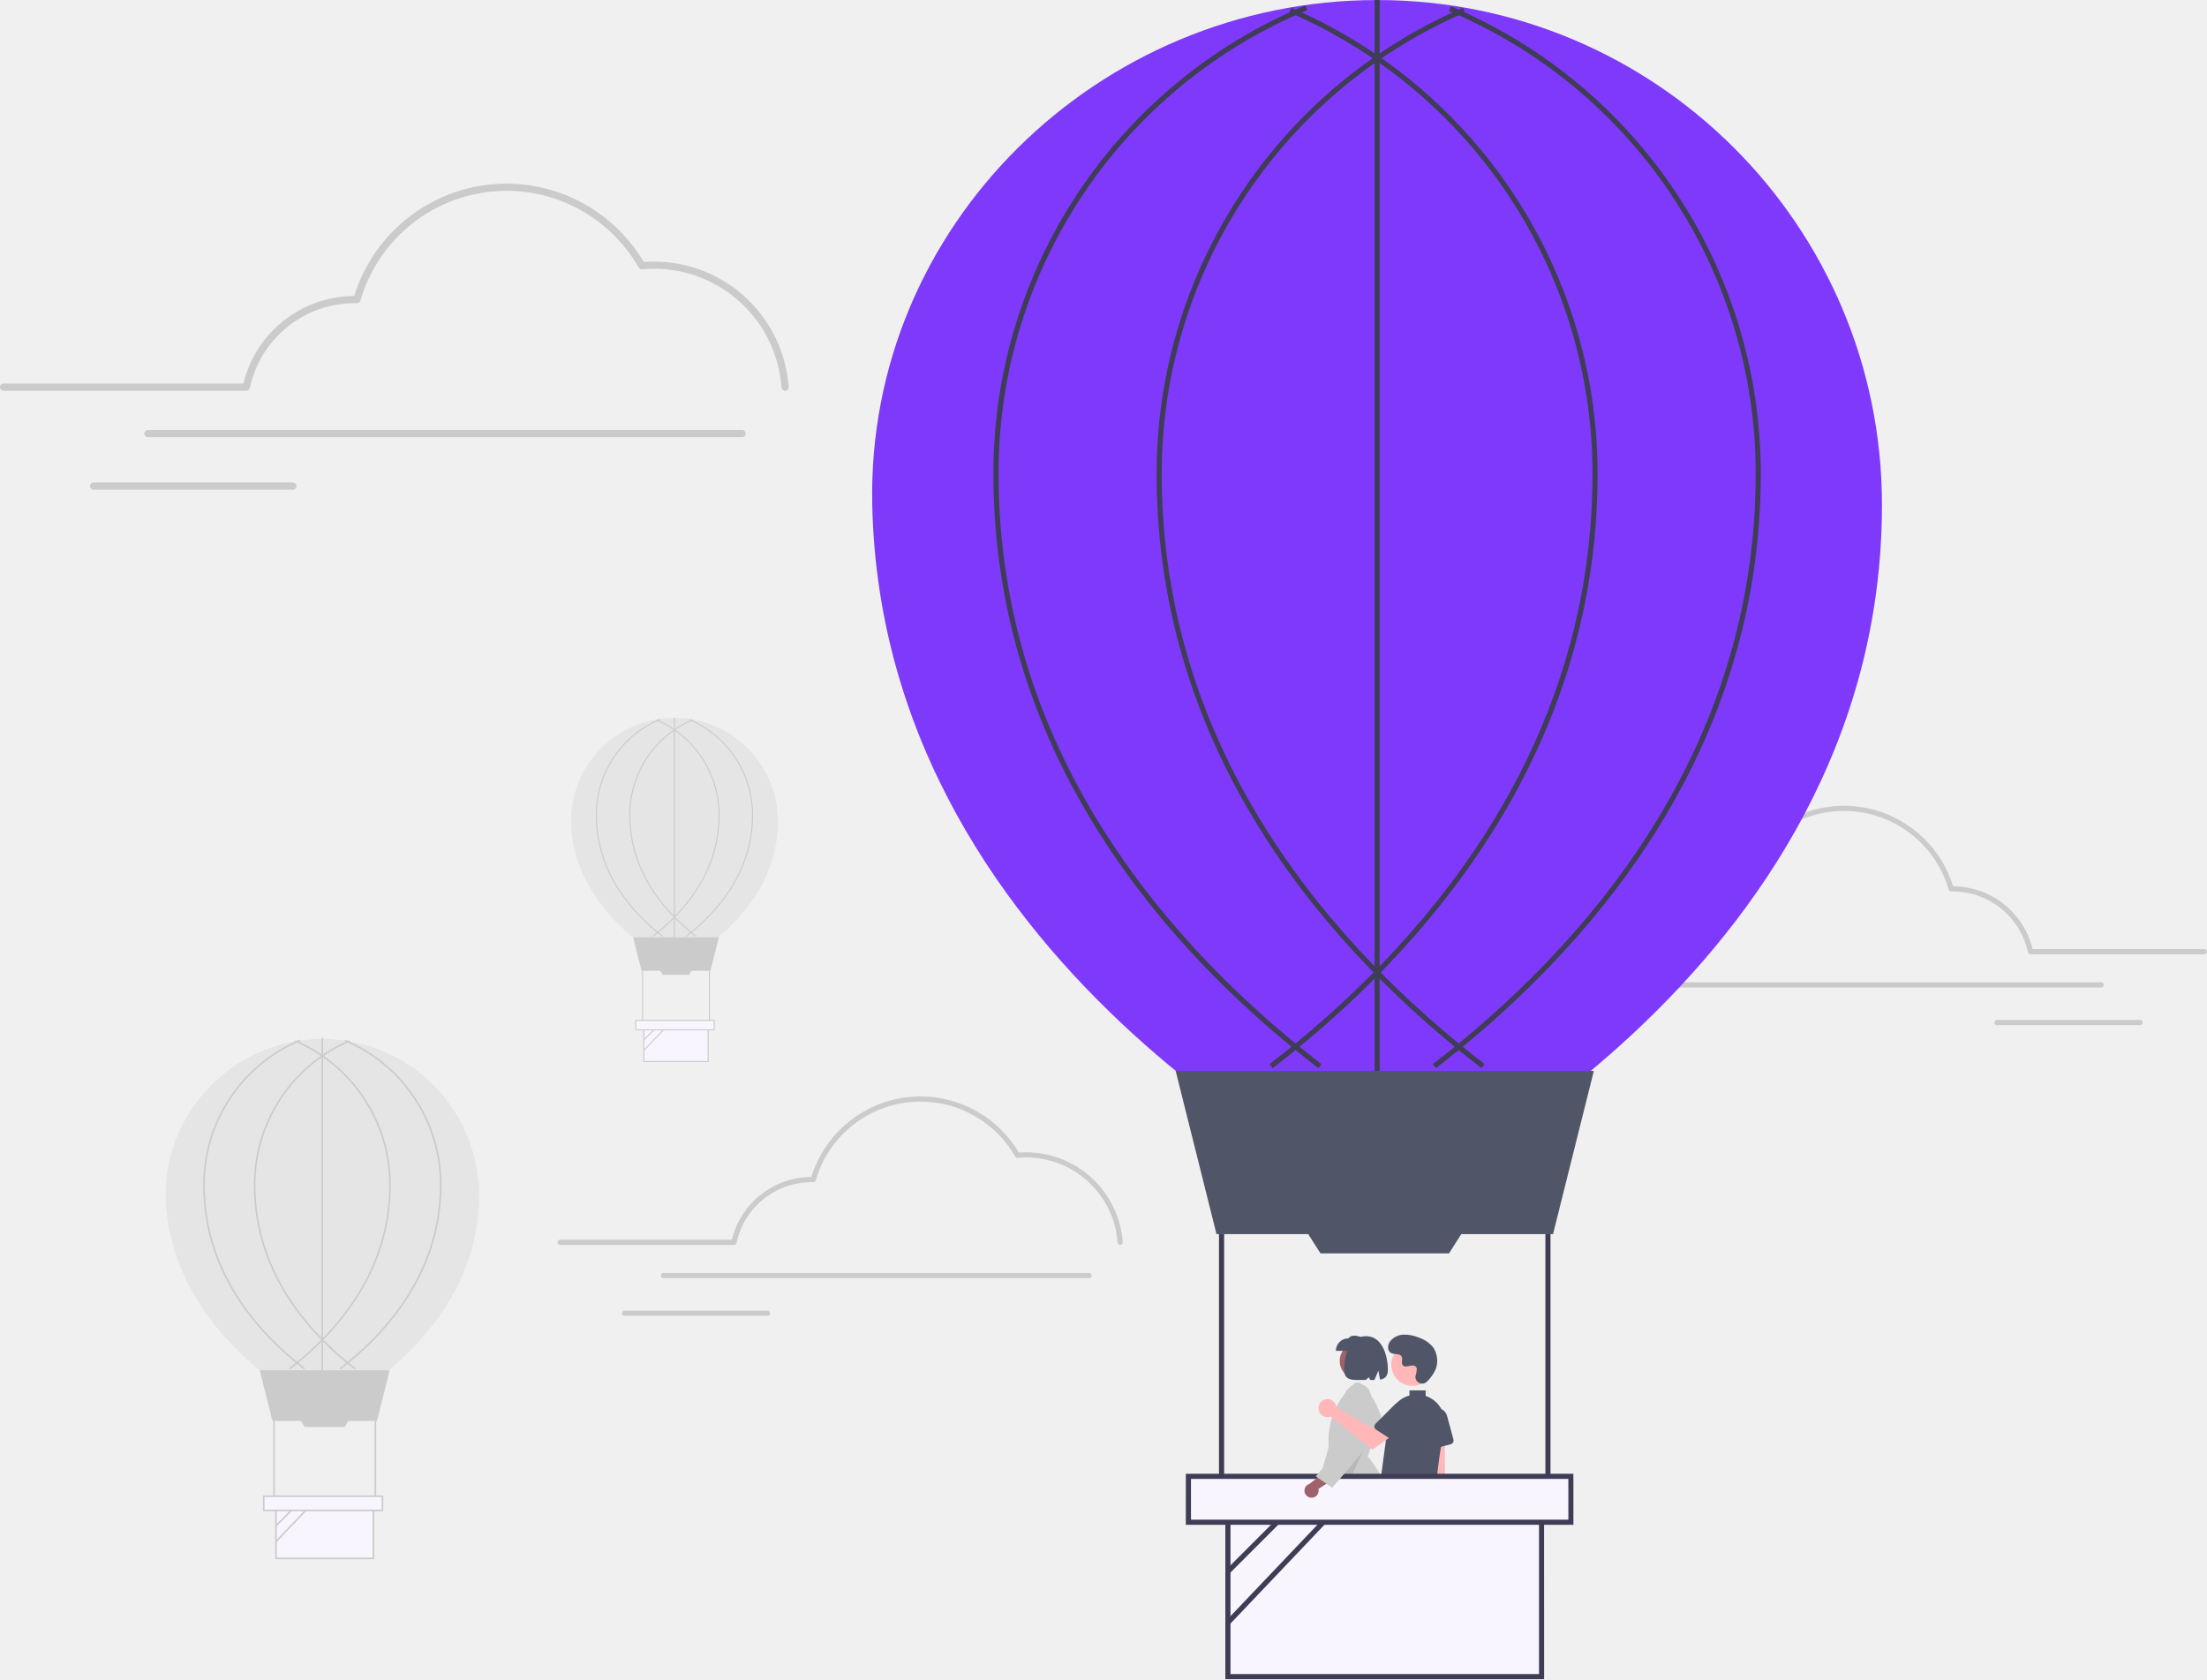
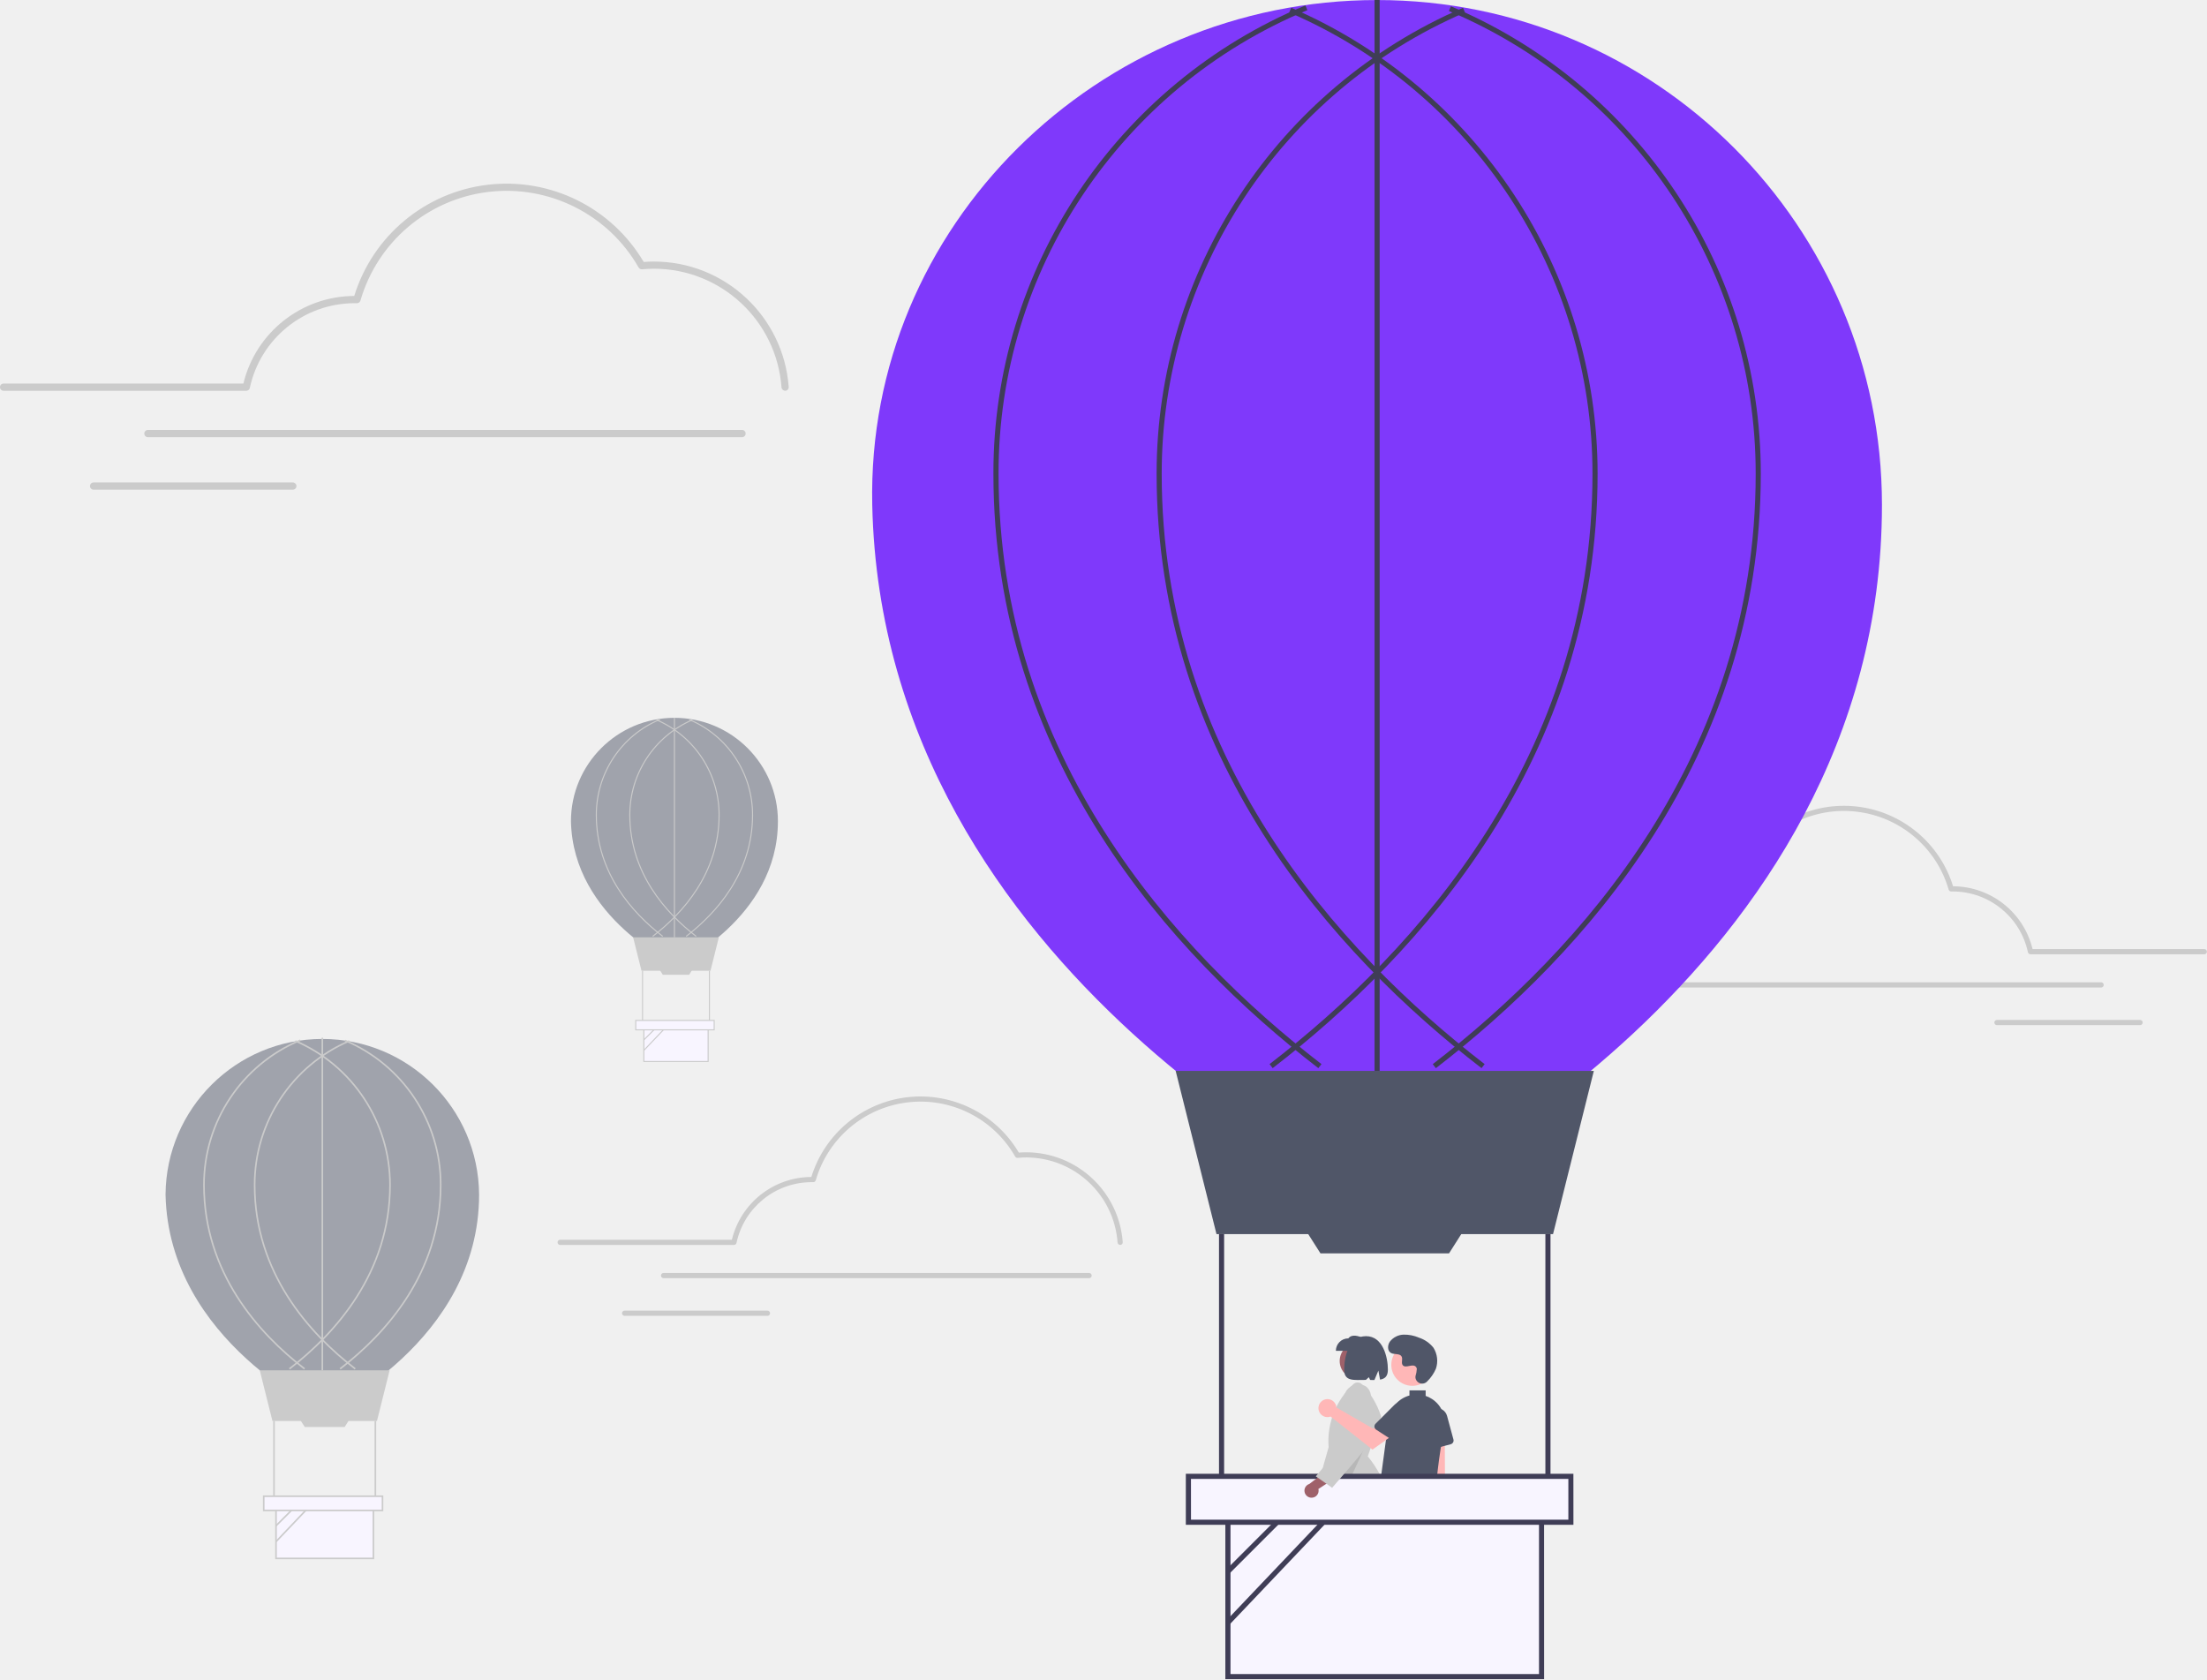
<svg xmlns="http://www.w3.org/2000/svg" width="245.267" height="186.606" viewBox="0 0 245.267 186.606">
  <g transform="translate(0 0)">
    <path d="M254.464,215.743a.4.4,0,0,1-.4-.374,14.228,14.228,0,0,0-14.151-13.184c-.429,0-.88.022-1.34.065a.4.4,0,0,1-.387-.2,16.906,16.906,0,0,0-30.916,3.677.4.4,0,0,1-.4.29l-.107,0c-.056,0-.111,0-.167,0a11.923,11.923,0,0,0-11.619,9.414.4.4,0,0,1-.394.32h-26.97a.4.4,0,0,1,0-.805h26.648a12.736,12.736,0,0,1,12.321-9.734,17.711,17.711,0,0,1,32.169-3.778c.4-.031.784-.046,1.158-.046a15.036,15.036,0,0,1,14.954,13.932.4.4,0,0,1-.373.43Z" transform="translate(-167.214 -172.323)" fill="#cbcbcb" />
    <path d="M290.232,290.14H224.21a.4.4,0,1,1,0-.805h66.022a.4.4,0,0,1,0,.805Z" transform="translate(-207.771 -241.558)" fill="#cbcbcb" />
    <path d="M225.04,310.741H202.9a.4.4,0,0,1,0-.805H225.04a.4.4,0,0,1,0,.805Z" transform="translate(-192.499 -256.322)" fill="#cbcbcb" />
-     <path d="M266.977,545.148c0,16.367-17.159,24.2-17.159,24.2s-17.335-7.831-17.687-24.2a17.423,17.423,0,0,1,34.845,0Z" transform="translate(-213.734 -412.399)" fill="#e5e5e5" />
+     <path d="M266.977,545.148c0,16.367-17.159,24.2-17.159,24.2s-17.335-7.831-17.687-24.2a17.423,17.423,0,0,1,34.845,0Z" transform="translate(-213.734 -412.399)" fill="rgba(80,86,104,0.5)" />
    <path d="M114.905,543.057H103.29l-1.408-5.632h14.431Z" transform="translate(-73.013 -385.142)" fill="#cbcbcb" />
    <rect width="10.823" height="5.64" transform="translate(30.673 167.546)" fill="#f8f5ff" />
    <path d="M286.15,717.518h-11V711.7h11Zm-10.823-.176h10.647v-5.464H275.327Z" transform="translate(-244.566 -544.244)" fill="#cbcbcb" />
    <path d="M122.666,557.619h-4.437l-.509-.8h5.455Z" transform="translate(-84.363 -399.04)" fill="#cbcbcb" />
    <rect width="0.176" height="8.623" transform="translate(30.365 157.915)" fill="#cbcbcb" />
    <rect width="0.176" height="8.623" transform="translate(41.628 157.915)" fill="#cbcbcb" />
    <path d="M300.513,565.136l-.107-.139c5.084-3.921,11.145-10.637,11.145-20.371a17.311,17.311,0,0,0-10.587-15.972l.069-.162a17.486,17.486,0,0,1,10.695,16.134C311.726,554.431,305.629,561.192,300.513,565.136Z" transform="translate(-262.665 -412.948)" fill="#cbcbcb" />
    <path d="M280.639,565.268l-.107-.139c5.084-3.921,11.145-10.637,11.145-20.371a17.331,17.331,0,0,0-10.467-15.921l.07-.162a17.507,17.507,0,0,1,10.573,16.083C291.852,554.562,285.754,561.323,280.639,565.268Z" transform="translate(-248.422 -413.079)" fill="#cbcbcb" />
    <path d="M277.986,565.268c-5.115-3.945-11.213-10.705-11.213-20.51a17.507,17.507,0,0,1,10.573-16.082l.07.162a17.331,17.331,0,0,0-10.467,15.921c0,9.733,6.06,16.45,11.145,20.371Z" transform="translate(-238.562 -413.08)" fill="#cbcbcb" />
    <path d="M258.112,565.061C253,561.116,246.9,554.355,246.9,544.551a17.474,17.474,0,0,1,10.766-16.164l.068.162a17.3,17.3,0,0,0-10.658,16c0,9.733,6.06,16.45,11.145,20.371Z" transform="translate(-224.32 -412.872)" fill="#cbcbcb" />
    <rect width="0.176" height="36.957" transform="translate(35.732 115.327)" fill="#cbcbcb" />
    <line y1="3.227" x2="3.227" transform="translate(30.673 166.329)" fill="#fff" />
    <rect width="4.564" height="0.176" transform="translate(30.611 169.495) rotate(-45)" fill="#cbcbcb" />
    <line y1="5.045" x2="4.798" transform="translate(30.673 166.274)" fill="#fff" />
    <rect width="6.962" height="0.176" transform="translate(30.61 171.259) rotate(-46.444)" fill="#cbcbcb" />
    <rect width="13.199" height="1.584" transform="translate(29.309 166.274)" fill="#f8f5ff" />
    <path d="M283.713,708.975H270.338v-1.76h13.375Zm-13.2-.176h13.023v-1.408H270.514Z" transform="translate(-241.117 -541.029)" fill="#cbcbcb" />
-     <path d="M414.13,413.747c0,10.8-11.325,15.972-11.325,15.972s-11.442-5.169-11.674-15.972a11.5,11.5,0,1,1,23,0Z" transform="translate(-327.68 -322.476)" fill="#e5e5e5" />
+     <path d="M414.13,413.747c0,10.8-11.325,15.972-11.325,15.972s-11.442-5.169-11.674-15.972a11.5,11.5,0,1,1,23,0Z" transform="translate(-327.68 -322.476)" fill="rgba(80,86,104,0.5)" />
    <path d="M256.911,371.325h-7.667l-.929-3.717h9.525Z" transform="translate(-177.953 -263.444)" fill="#cbcbcb" />
    <rect width="7.144" height="3.723" transform="translate(71.553 114.238)" fill="#f8f5ff" />
    <path d="M426.785,527.519h-7.26V523.68h7.26Zm-7.144-.116h7.028V523.8h-7.028Z" transform="translate(-348.031 -409.5)" fill="#cbcbcb" />
    <path d="M262.033,380.937H259.1l-.336-.528h3.6Z" transform="translate(-185.444 -272.617)" fill="#cbcbcb" />
    <rect width="0.116" height="5.692" transform="translate(71.349 107.882)" fill="#cbcbcb" />
    <rect width="0.116" height="5.692" transform="translate(78.783 107.882)" fill="#cbcbcb" />
    <path d="M436.266,426.94l-.071-.092c3.356-2.588,7.356-7.021,7.356-13.445a11.426,11.426,0,0,0-6.988-10.542l.045-.107a11.542,11.542,0,0,1,7.059,10.649C443.667,419.874,439.642,424.336,436.266,426.94Z" transform="translate(-359.977 -322.838)" fill="#cbcbcb" />
    <path d="M423.148,427.028l-.071-.092c3.356-2.588,7.356-7.021,7.356-13.446a11.439,11.439,0,0,0-6.908-10.508l.046-.107a11.555,11.555,0,0,1,6.979,10.615C430.549,419.961,426.524,424.424,423.148,427.028Z" transform="translate(-350.576 -322.926)" fill="#cbcbcb" />
    <path d="M421.4,427.027c-3.376-2.6-7.4-7.066-7.4-13.537a11.555,11.555,0,0,1,6.979-10.615l.046.107a11.439,11.439,0,0,0-6.909,10.508c0,6.424,4,10.858,7.356,13.445Z" transform="translate(-344.068 -322.925)" fill="#cbcbcb" />
    <path d="M408.279,426.89c-3.376-2.6-7.4-7.066-7.4-13.537a11.534,11.534,0,0,1,7.106-10.669l.045.107a11.418,11.418,0,0,0-7.035,10.562c0,6.424,4,10.858,7.356,13.445Z" transform="translate(-334.667 -322.788)" fill="#cbcbcb" />
    <rect width="0.116" height="24.393" transform="translate(74.892 79.771)" fill="#cbcbcb" />
    <line y1="2.13" x2="2.13" transform="translate(71.553 113.435)" fill="#fff" />
    <rect width="3.012" height="0.116" transform="translate(71.512 115.524) rotate(-45)" fill="#cbcbcb" />
    <line y1="3.33" x2="3.167" transform="translate(71.553 113.399)" fill="#fff" />
    <rect width="4.595" height="0.116" transform="translate(71.511 116.689) rotate(-46.444)" fill="#cbcbcb" />
    <rect width="8.712" height="1.045" transform="translate(70.652 113.399)" fill="#f8f5ff" />
    <path d="M425.176,521.88h-8.828v-1.162h8.828Zm-8.712-.116h8.6v-.929h-8.6Z" transform="translate(-345.754 -407.378)" fill="#cbcbcb" />
    <path d="M811.345,453.224a.289.289,0,0,0,.288-.268,10.2,10.2,0,0,1,10.143-9.45c.308,0,.631.016.961.047a.289.289,0,0,0,.277-.144,12.118,12.118,0,0,1,22.16,2.636.287.287,0,0,0,.284.208l.077,0,.12,0a8.546,8.546,0,0,1,8.328,6.748.289.289,0,0,0,.282.229H873.6a.289.289,0,0,0,0-.577H854.5a9.129,9.129,0,0,0-8.832-6.977,12.695,12.695,0,0,0-23.058-2.708c-.284-.022-.562-.033-.83-.033a10.777,10.777,0,0,0-10.719,9.987.289.289,0,0,0,.268.308Z" transform="translate(-628.618 -347.184)" fill="#cbcbcb" />
    <path d="M823.462,506.55h47.324a.289.289,0,1,0,0-.577H823.462a.289.289,0,0,0,0,.577Z" transform="translate(-637.302 -396.81)" fill="#cbcbcb" />
    <path d="M949.738,521.317h15.871a.289.289,0,1,0,0-.577H949.738a.289.289,0,1,0,0,.577Z" transform="translate(-727.797 -407.393)" fill="#cbcbcb" />
    <path d="M519.446,638.5h-.95l-.452-3.664h1.4Z" transform="translate(-371.252 -454.952)" fill="#9f616a" />
    <path d="M683.315,768.63h-3.062v-.039a1.193,1.193,0,0,1,1.192-1.192h1.871Z" transform="translate(-534.879 -584.159)" fill="#2f2e41" />
    <path d="M558.408,633.473l-.814.489-2.274-2.908,1.2-.722Z" transform="translate(-397.965 -451.723)" fill="#9f616a" />
    <path d="M726.094,763.4l-.02-.033a1.193,1.193,0,0,1,.408-1.636l1.6-.963.634,1.055Z" transform="translate(-567.595 -579.403)" fill="#2f2e41" />
    <path d="M685.676,726.015h-.016a12.766,12.766,0,0,1-1.383-.08c-.175-.017-.365-.036-.594-.055l-.008,0c-.156-.046-.16-1.51-.094-6.52.034-2.566.072-5.475.027-7.327v-.018l.014-.012a6.964,6.964,0,0,1,6.127-1.555l.017,0,.009.015c.934,1.58,2.343,3.855,3.706,6.055,3.129,5.051,4.024,6.536,3.926,6.649l-.012.009c-.214.107-.374.189-.51.259a16.859,16.859,0,0,1-1.661.749l-.025.01-.018-.02a43.92,43.92,0,0,1-7.451-10.958c-.191,1.227-.423,2.828-.668,4.52A74.458,74.458,0,0,1,685.688,726Z" transform="translate(-537.236 -543.221)" fill="#2f2e41" />
    <path d="M684.413,678.464a16.631,16.631,0,0,1,5.561.931,12.658,12.658,0,0,0-2.838-8.253l-.014-.017.007-.021c.5-1.441,1.014-2.931,1.475-4.413l-.007-.025a9.181,9.181,0,0,0-2.12-3.548.679.679,0,0,0-.927-.047,8.636,8.636,0,0,0-2.783,7.03v.007l0,.007c-.864,2.927-1.178,4.43-1.454,5.757-.2.968-.377,1.805-.728,3A18.03,18.03,0,0,1,684.413,678.464Z" transform="translate(-535.117 -509.279)" fill="#cbcbcb" />
    <path d="M525.549,564.419l-2.811,6.119-1.606-1.625Z" transform="translate(-373.466 -404.487)" opacity="0.1" />
    <circle cx="2" cy="2" r="2" transform="translate(148.882 149.245)" fill="#9f616a" />
    <path d="M691.135,646.233h3.175V644.85c-.7-.277-1.379-.512-1.791,0a1.384,1.384,0,0,0-1.384,1.384Z" transform="translate(-542.678 -496.118)" fill="#505668" />
    <path d="M696.817,644.752c1.9,0,2.429,2.379,2.429,3.722,0,.749-.339,1.016-.87,1.107l-.188-1-.44,1.045c-.149,0-.306,0-.469-.005l-.149-.307-.333.3c-1.333,0-2.409.2-2.409-1.139S694.853,644.752,696.817,644.752Z" transform="translate(-545.008 -496.265)" fill="#505668" />
    <path d="M621.482,176.83c0,52.7-55.255,77.923-55.255,77.923s-55.822-25.219-56.955-77.923c-.666-30.979,25.119-56.1,56.1-56.1A56.1,56.1,0,0,1,621.482,176.83Z" transform="translate(-412.338 -120.725)" fill="#7f39fb" />
    <path d="M542.927,634.945h-1.165l-.554-4.492h1.719Z" transform="translate(-387.853 -451.809)" fill="#ffb7b7" />
    <path d="M536.65,645.132H538.9v1.414h-3.66A1.414,1.414,0,0,1,536.65,645.132Z" transform="translate(-383.573 -462.329)" fill="#2f2e41" />
    <path d="M558.349,634.945h-1.165l-.554-4.492h1.719Z" transform="translate(-398.905 -451.809)" fill="#ffb7b7" />
    <path d="M552.073,645.132h2.246v1.414h-3.66A1.414,1.414,0,0,1,552.073,645.132Z" transform="translate(-394.626 -462.329)" fill="#2f2e41" />
    <path d="M726.972,688.363a1.021,1.021,0,0,1-.2-1.553l-.767-10.883,2.209.214.061,10.658a1.026,1.026,0,0,1-1.307,1.564Z" transform="translate(-567.67 -518.607)" fill="#ffb7b7" />
    <path d="M709.794,723.919l-1.282-.061a.427.427,0,0,1-.407-.424l-.089-12.973a.428.428,0,0,1,.489-.426l5.129.745a.425.425,0,0,1,.366.42l.66,12.021a.428.428,0,0,1-.427.431H712.85a.425.425,0,0,1-.422-.361s-1.044-9.017-1.187-9.011-1,9.264-1,9.264a.429.429,0,0,1-.425.377Z" transform="translate(-554.775 -543.047)" fill="#2f2e41" />
    <path d="M726.913,677.454a.426.426,0,0,1-.177-.323l-.162-2.933a1.178,1.178,0,0,1,2.313-.373l.711,2.622a.428.428,0,0,1-.3.524l-2.023.548A.426.426,0,0,1,726.913,677.454Z" transform="translate(-568.074 -516.477)" fill="#505668" />
    <circle cx="2.333" cy="2.333" r="2.333" transform="translate(154.617 149.34)" fill="#ffb7b7" />
    <path d="M715.961,649.34a.754.754,0,0,1-1.3-.419.77.77,0,0,1,0-.148,3.427,3.427,0,0,0,.153-.832.436.436,0,0,0-.08-.2c-.347-.465-1.161.208-1.489-.213-.2-.258.035-.664-.119-.952-.2-.38-.805-.193-1.183-.4-.42-.232-.4-.876-.119-1.268a2,2,0,0,1,1.513-.77,4.058,4.058,0,0,1,1.709.334,3.416,3.416,0,0,1,1.615,1.12,2.734,2.734,0,0,1,.276,2.328A4.392,4.392,0,0,1,715.961,649.34Z" transform="translate(-557.36 -495.821)" fill="#505668" />
    <path d="M713.7,667.069q-.061-.044-.124-.086a3.075,3.075,0,0,0-.722-.354v-.613h-1.8v.569a3.166,3.166,0,0,0-2.3,2.63l-1.229,9.125a.425.425,0,0,0,.088.323.42.42,0,0,0,.29.159,6.451,6.451,0,0,1,2.44.836,3.623,3.623,0,0,0,1.777.454,4.283,4.283,0,0,0,1.446-.258.424.424,0,0,0,.277-.38,58.9,58.9,0,0,1,1.057-9.12,3.152,3.152,0,0,0-1.2-3.284Z" transform="translate(-554.419 -511.504)" fill="#505668" />
    <path d="M503.028,438.135h-37.4L461.091,420h46.471Z" transform="translate(-330.437 -300.99)" fill="#505668" />
    <rect width="34.853" height="18.163" transform="translate(136.463 168.159)" fill="#f8f5ff" />
    <path d="M683.224,731.906H647.8v-18.73h35.42Zm-34.853-.567h34.286v-17.6H648.371Z" transform="translate(-511.625 -545.301)" fill="#3f3d56" />
    <path d="M528.019,485.03H513.731l-1.64-2.577h17.568Z" transform="translate(-366.986 -345.746)" fill="#505668" />
    <rect width="0.567" height="27.769" transform="translate(135.471 137.145)" fill="#3f3d56" />
    <rect width="0.567" height="27.769" transform="translate(171.741 137.145)" fill="#3f3d56" />
    <path d="M729.477,241.2l-.346-.449c16.372-12.625,35.888-34.255,35.888-65.6a55.745,55.745,0,0,0-34.093-51.435l.221-.522a56.311,56.311,0,0,1,34.439,51.957C765.585,206.724,745.949,228.494,729.477,241.2Z" transform="translate(-569.907 -122.494)" fill="#3f3d56" />
    <path d="M665.476,241.621l-.346-.449c16.372-12.625,35.888-34.255,35.888-65.6A55.811,55.811,0,0,0,667.313,124.3l.225-.52a56.377,56.377,0,0,1,34.047,51.789C701.585,207.147,681.949,228.918,665.476,241.621Z" transform="translate(-524.042 -122.918)" fill="#3f3d56" />
    <path d="M656.935,241.62c-16.472-12.7-36.109-34.473-36.109-66.047a56.377,56.377,0,0,1,34.048-51.789l.225.52a55.811,55.811,0,0,0-33.706,51.269c0,31.344,19.516,52.973,35.888,65.6Z" transform="translate(-492.291 -122.918)" fill="#3f3d56" />
    <path d="M592.934,240.953c-16.472-12.7-36.109-34.473-36.109-66.047A56.271,56.271,0,0,1,591.5,122.852l.218.523a55.706,55.706,0,0,0-34.321,51.53c0,31.344,19.516,52.973,35.888,65.6Z" transform="translate(-446.426 -122.25)" fill="#3f3d56" />
    <rect width="0.567" height="119.01" transform="translate(152.756 0)" fill="#3f3d56" />
    <line y1="10.392" x2="10.392" transform="translate(136.463 164.241)" fill="#fff" />
    <rect width="14.696" height="0.567" transform="translate(136.263 174.433) rotate(-45)" fill="#3f3d56" />
    <line y1="16.245" x2="15.45" transform="translate(136.463 164.064)" fill="#fff" />
    <rect width="22.419" height="0.567" transform="translate(136.259 180.115) rotate(-46.444)" fill="#3f3d56" />
    <rect width="42.504" height="5.1" transform="translate(132.07 164.064)" fill="#f8f5ff" />
    <path d="M675.374,704.392H632.3v-5.667h43.07Zm-42.5-.567h41.937v-4.534H632.871Z" transform="translate(-500.517 -534.944)" fill="#3f3d56" />
    <path d="M679.687,700.371a.779.779,0,0,0,.7-.967l2.316-1.517-1.321-.571-2,1.528a.783.783,0,0,0,.3,1.527Z" transform="translate(-533.87 -533.935)" fill="#9f616a" />
    <path d="M685.081,675.143l-.029-.021c-.551-.406-1.163-.825-1.755-1.231l-.036-.024.028-.033c1.263-1.478,2.527-3.021,3.75-4.514l0-.005.011-.006,0-.006,0,0,.007,0-.033,0-.377-2.956a1.9,1.9,0,0,1,.041-2.03,1.608,1.608,0,0,1,2.092-.478,1.373,1.373,0,0,1,.6,1.025,1.238,1.238,0,0,1-.328,1.014,42.645,42.645,0,0,1,.172,4.315v.014l-.008.011c-1.3,1.656-2.736,3.3-4.121,4.9Z" transform="translate(-537.036 -509.8)" fill="#cbcbcb" />
    <path d="M686.29,670.229a1,1,0,0,1,.023.156l4.081,2.354.992-.571,1.057,1.384-2.122,1.512-4.656-3.673a1,1,0,1,1,.625-1.163Z" transform="translate(-537.795 -513.971)" fill="#ffb7b7" />
    <path d="M706.257,673.321a.426.426,0,0,1,.123-.347l2.077-2.078a1.178,1.178,0,0,1,1.821,1.474L708.8,674.65a.428.428,0,0,1-.591.126l-1.758-1.141A.426.426,0,0,1,706.257,673.321Z" transform="translate(-553.513 -514.754)" fill="#505668" />
    <path d="M448.363,567.224a.288.288,0,0,1-.287-.268,10.2,10.2,0,0,0-10.143-9.45c-.308,0-.631.016-.961.047a.288.288,0,0,1-.277-.144,12.118,12.118,0,0,0-22.16,2.636.287.287,0,0,1-.284.208l-.077,0-.12,0a8.546,8.546,0,0,0-8.328,6.748.289.289,0,0,1-.282.229H386.111a.289.289,0,0,1,0-.577h19.1a9.129,9.129,0,0,1,8.832-6.977,12.695,12.695,0,0,1,23.058-2.708c.284-.022.562-.033.83-.033a10.777,10.777,0,0,1,10.719,9.987.289.289,0,0,1-.268.308Z" transform="translate(-323.878 -428.881)" fill="#cbcbcb" />
    <path d="M474,620.55H426.677a.289.289,0,0,1,0-.577H474a.289.289,0,0,1,0,.577Z" transform="translate(-352.949 -478.508)" fill="#cbcbcb" />
    <path d="M427.272,635.317H411.4a.289.289,0,0,1,0-.577h15.871a.289.289,0,1,1,0,.577Z" transform="translate(-342.002 -489.09)" fill="#cbcbcb" />
  </g>
</svg>
